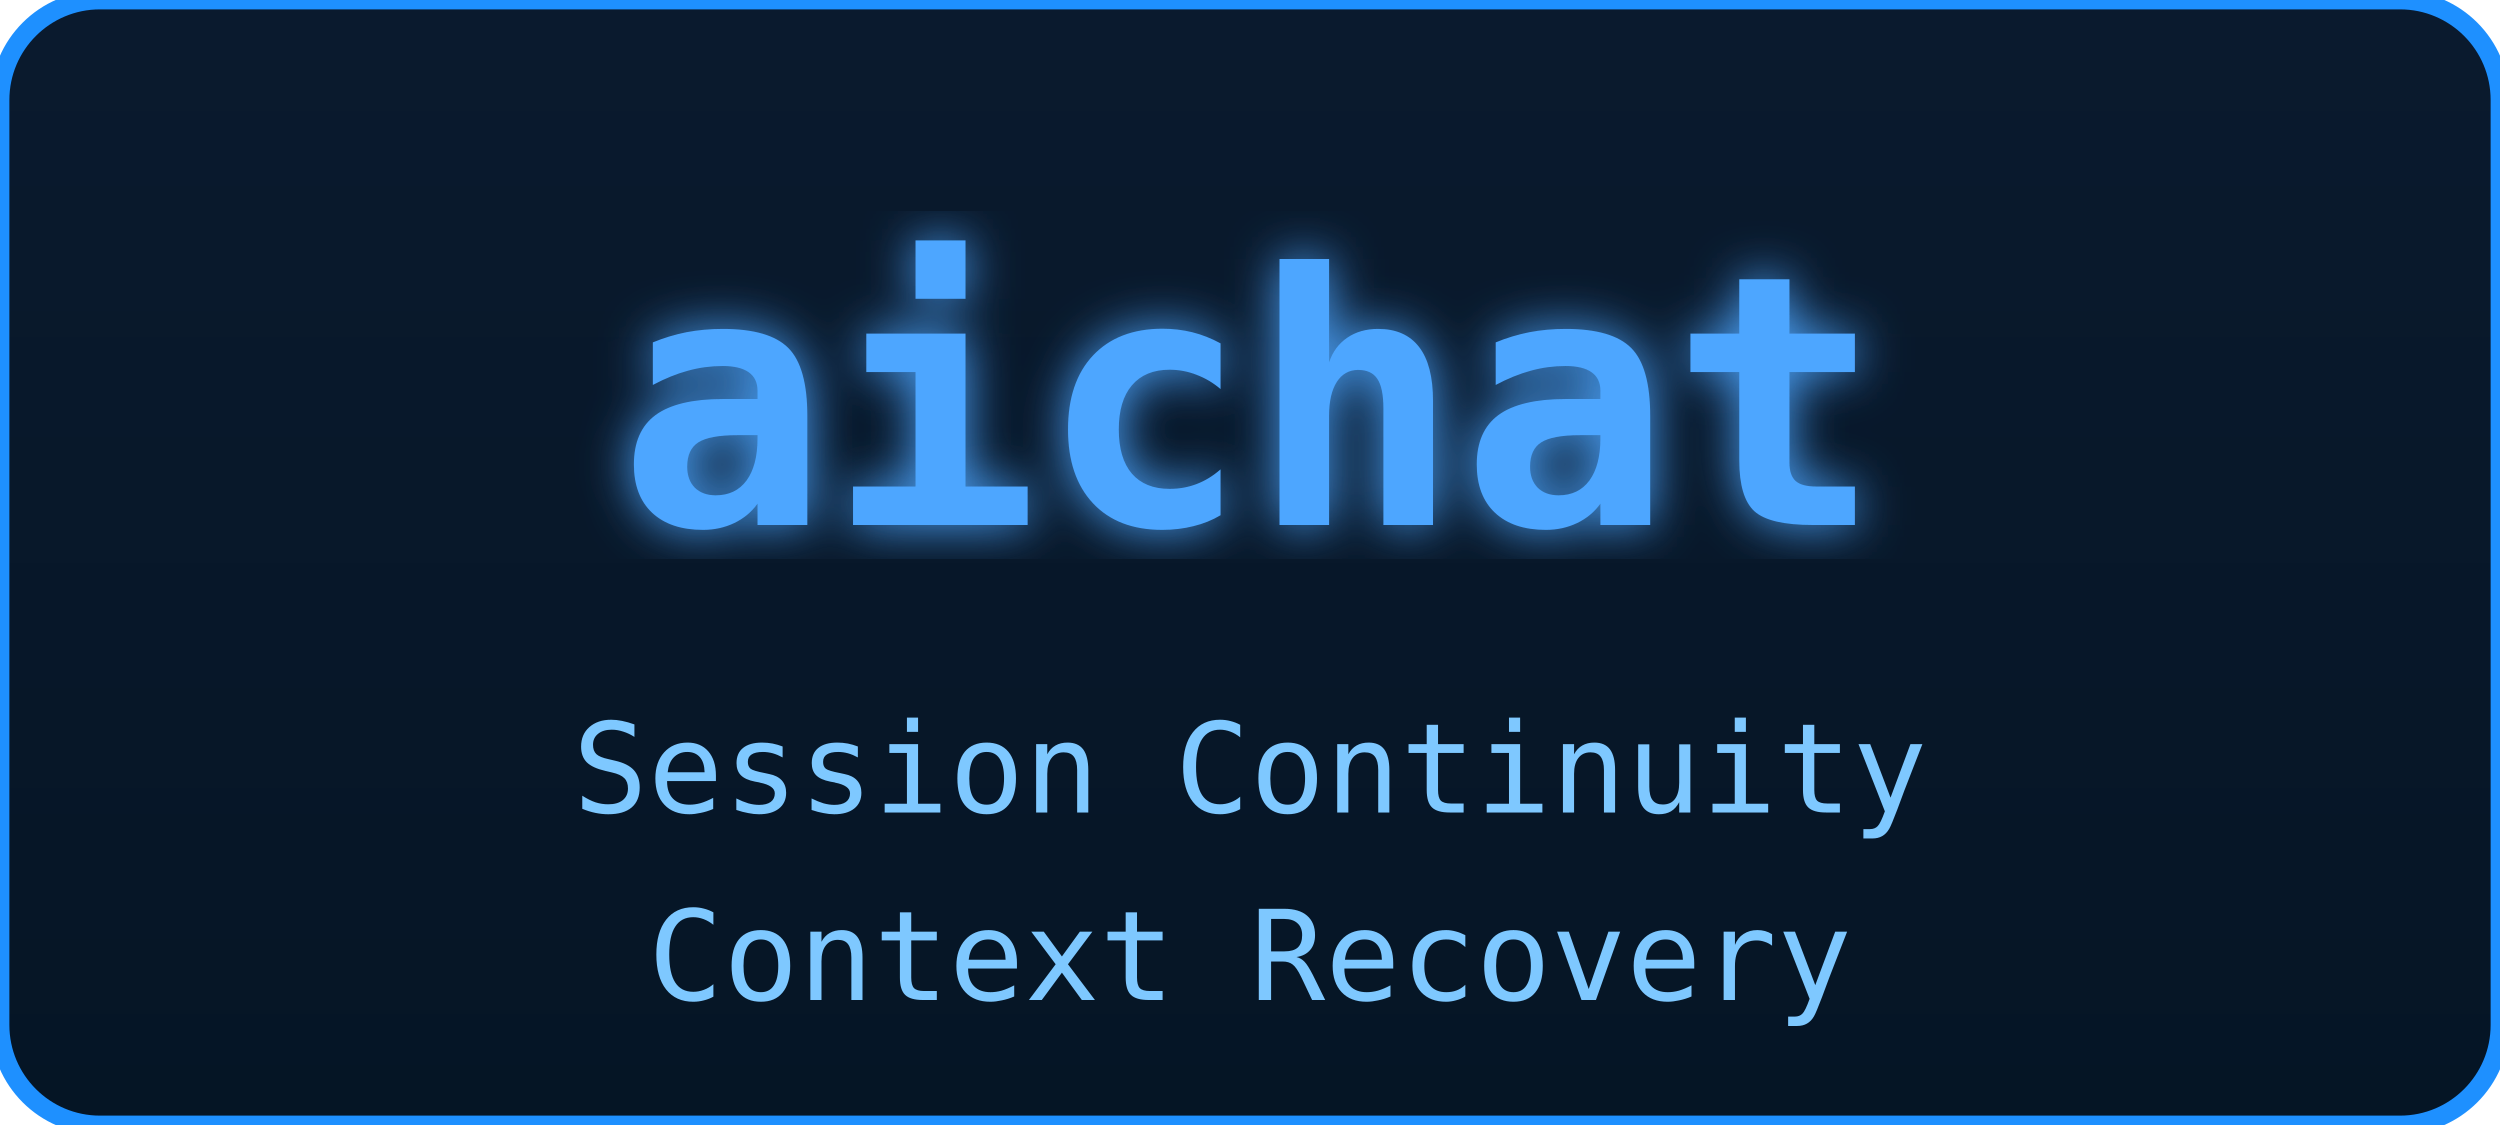
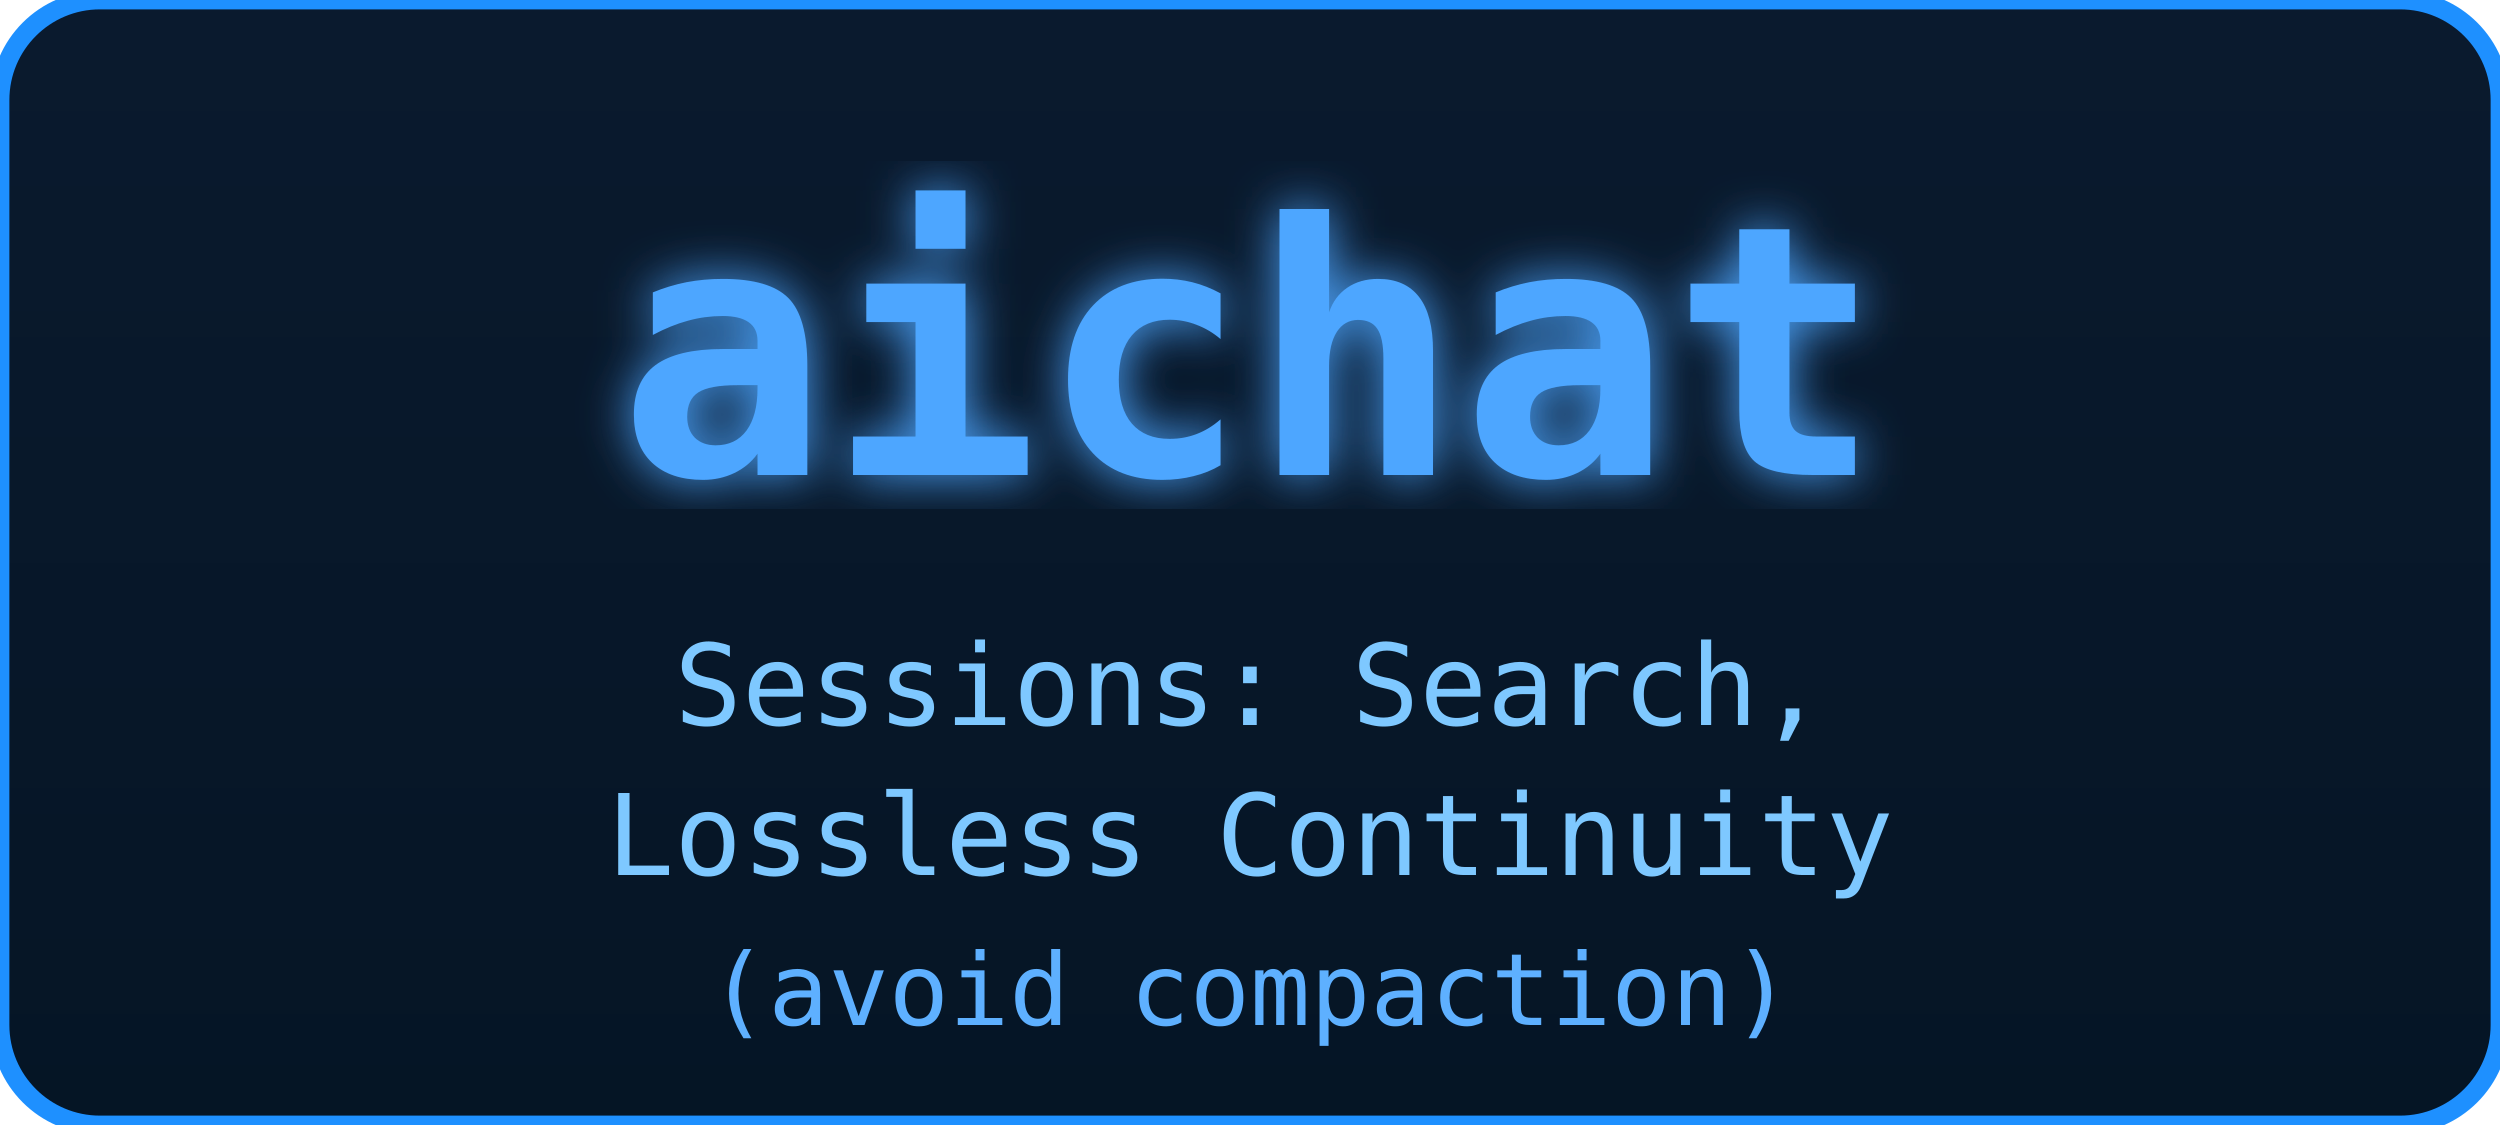
<svg xmlns="http://www.w3.org/2000/svg" width="200" height="90" viewBox="0 0 200 90">
  <defs>
    <filter id="glow">
      <feGaussianBlur stdDeviation="2" result="coloredBlur" />
      <feMerge>
        <feMergeNode in="coloredBlur" />
        <feMergeNode in="SourceGraphic" />
      </feMerge>
    </filter>
    <linearGradient id="bg" x1="0%" y1="0%" x2="0%" y2="100%">
      <stop offset="0%" style="stop-color:#0a1a2e" />
      <stop offset="100%" style="stop-color:#051525" />
    </linearGradient>
  </defs>
  <rect width="200" height="90" rx="8" fill="url(#bg)" stroke="#1e90ff" stroke-width="1.5" />
-   <text x="100" y="42" font-family="monospace" font-size="28" font-weight="bold" fill="#4da6ff" text-anchor="middle" filter="url(#glow)">aichat</text>
-   <text x="100" y="65" font-family="monospace" font-size="10" fill="#7ec8ff" text-anchor="middle">Session Continuity</text>
-   <text x="100" y="80" font-family="monospace" font-size="10" fill="#7ec8ff" text-anchor="middle">Context Recovery</text>
+   <text x="100" y="38" font-family="monospace" font-size="28" font-weight="bold" fill="#4da6ff" text-anchor="middle" filter="url(#glow)">aichat</text>
+   <text x="100" y="58" font-family="monospace" font-size="9" fill="#7ec8ff" text-anchor="middle">Sessions: Search,</text>
+   <text x="100" y="70" font-family="monospace" font-size="9" fill="#7ec8ff" text-anchor="middle">Lossless Continuity</text>
+   <text x="100" y="82" font-family="monospace" font-size="8" fill="#5eb0ff" text-anchor="middle">(avoid compaction)</text>
</svg>
